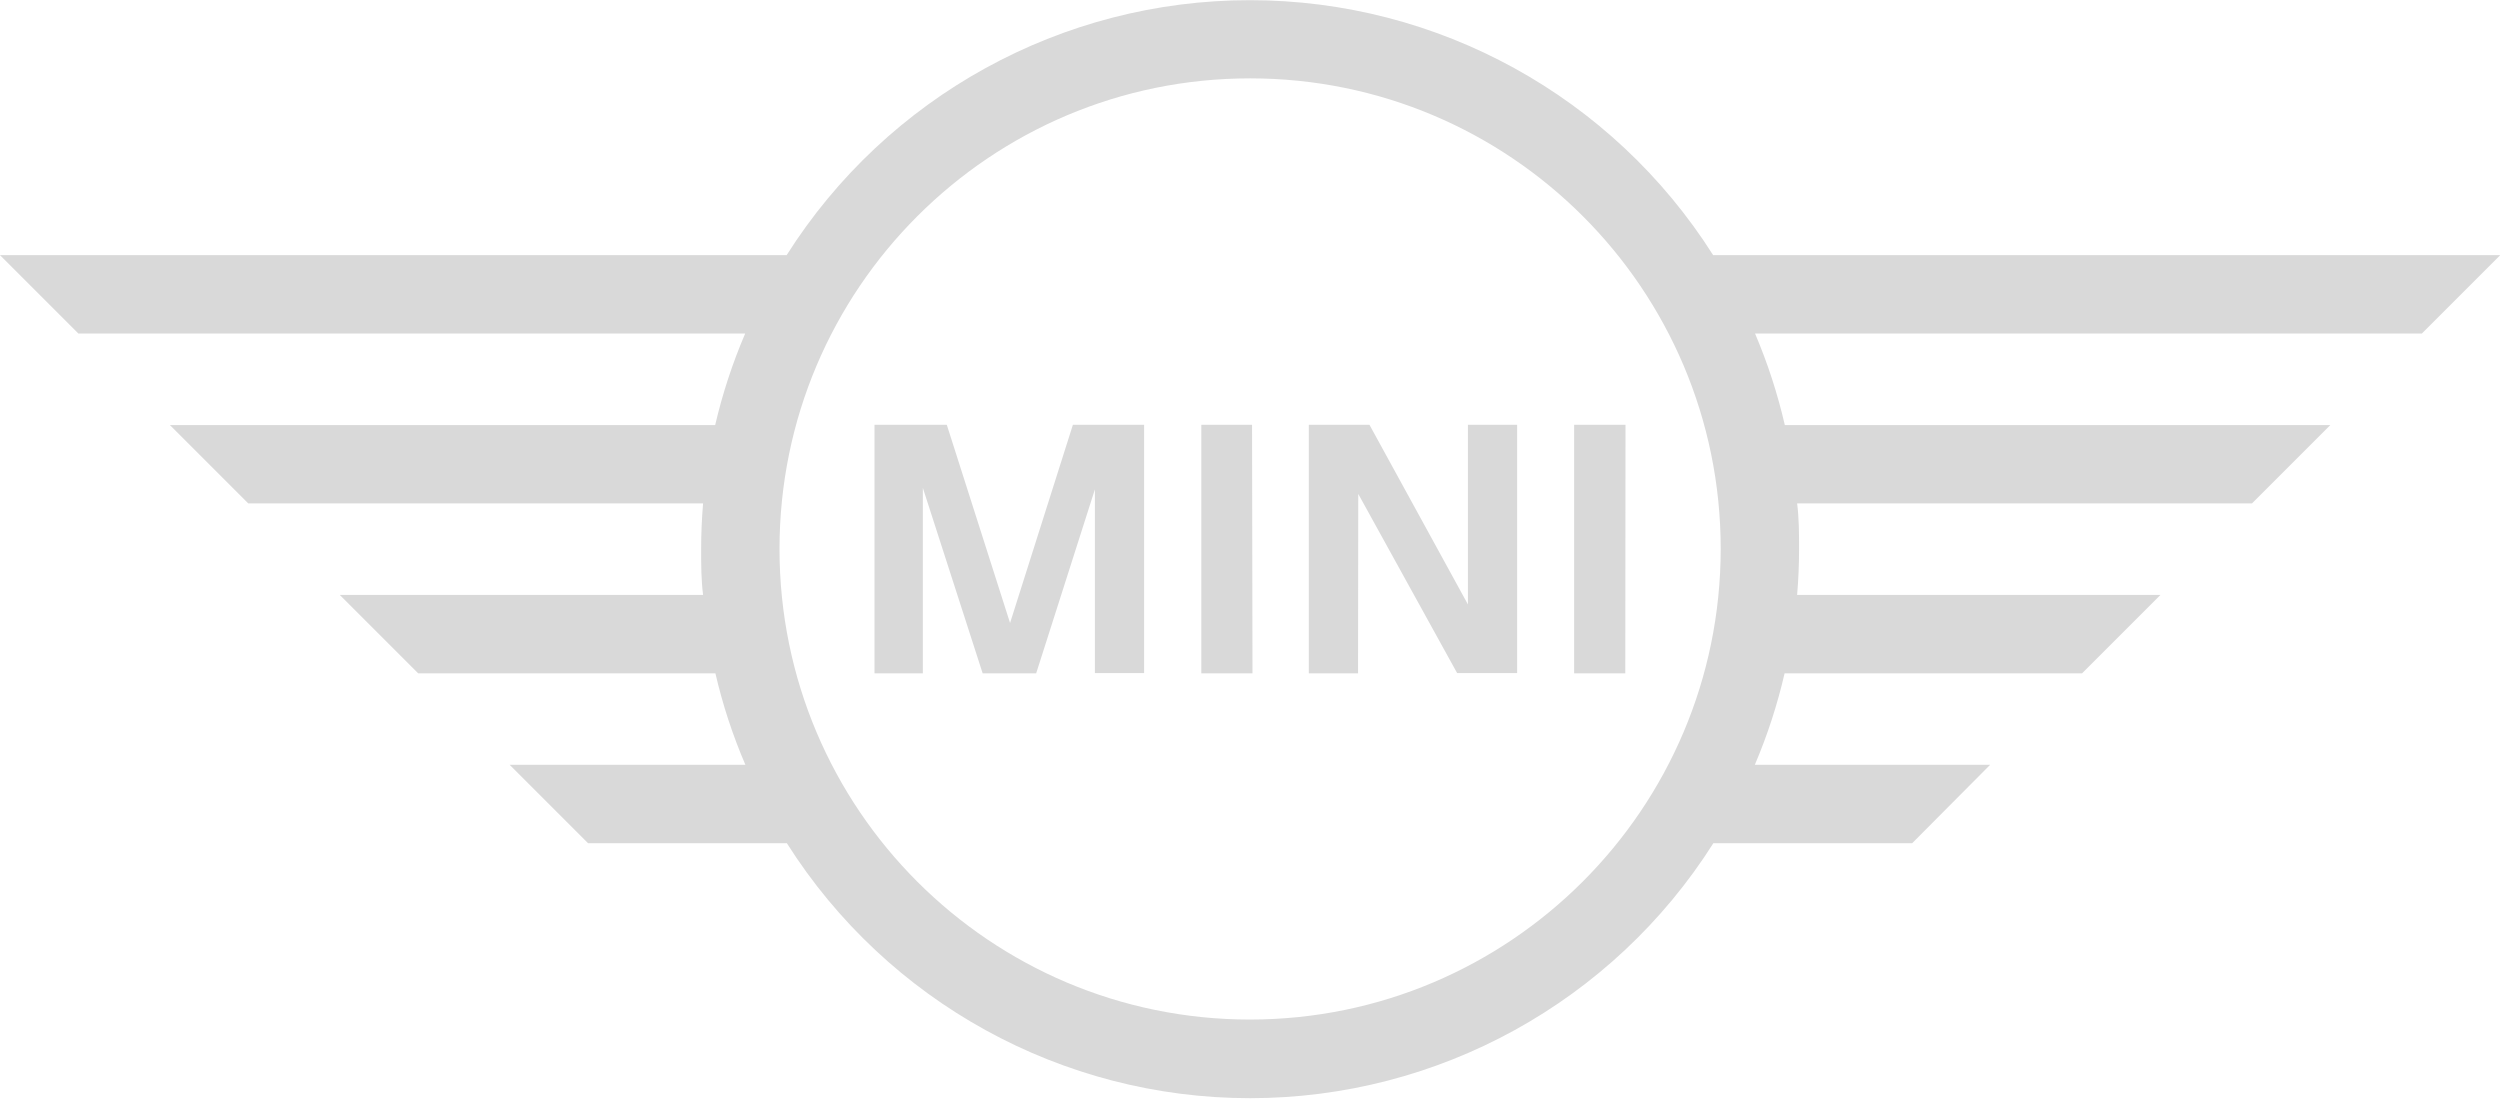
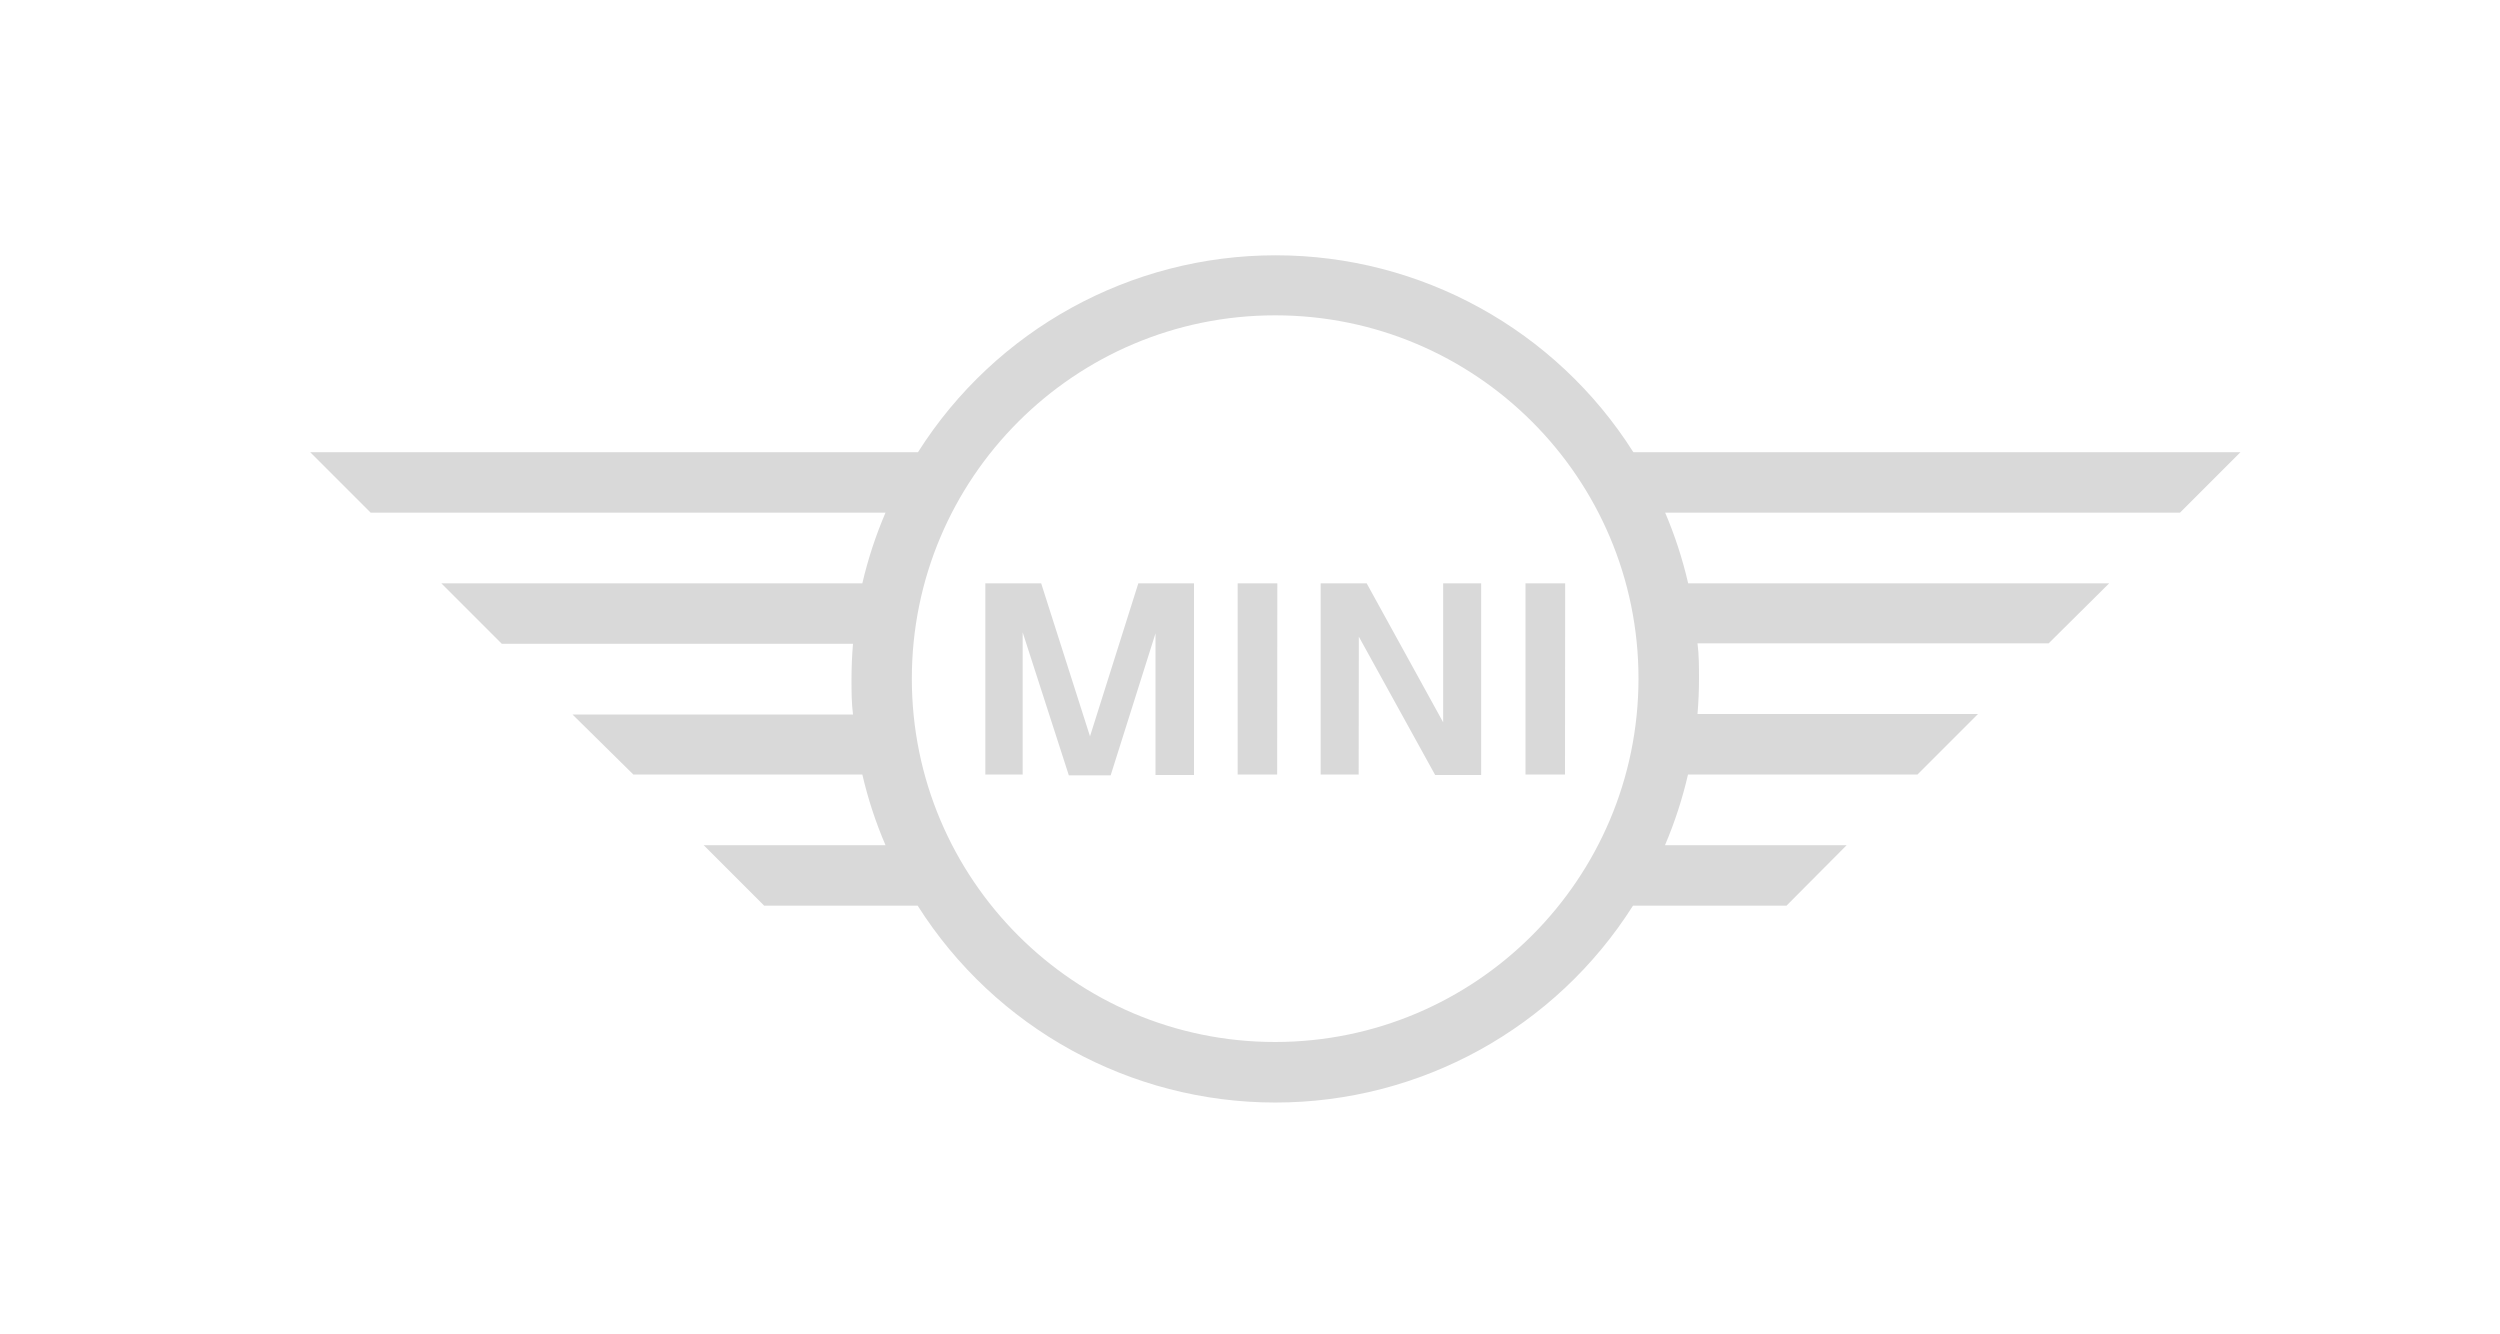
- <svg xmlns="http://www.w3.org/2000/svg" viewBox="0 0 115.81 50.87">
+ <svg xmlns="http://www.w3.org/2000/svg" viewBox="0 0 150 80">
  <defs>
    <style>.cls-1{opacity:0.15;}.cls-2{fill:#010101;}</style>
  </defs>
-   <g id="Layer_2" data-name="Layer 2">
-     <g id="Layer_1-2" data-name="Layer 1">
-       <g class="cls-1">
-         <path class="cls-2" d="M42.75,31.19H40.51V19.68h3.35l2.93,9.18,2.91-9.18H53v11.5H50.72V22.67L48,31.19H45.52L42.75,22.6Zm15.27,0H55.65V19.68H58Zm4.89,0H60.63V19.68h2.81L68,28V19.68h2.28v11.5H67.5l-4.58-8.3Zm12.38,0H72.92V19.68H75.3Zm16.9,4.24H81.29a25.27,25.27,0,0,0,1.38-4.24H96.45l3.63-3.63H83.25c.06-.7.09-1.41.09-2.12s0-1.42-.09-2.12h21.07l3.63-3.63H82.68a25.4,25.4,0,0,0-1.38-4.24h30.89l3.63-3.63H79.36a25.4,25.4,0,0,0-42.92,0H0l3.63,3.63H34.52a25.37,25.37,0,0,0-1.39,4.24H7.87l3.63,3.63H32.57c-.06.7-.09,1.41-.09,2.12s0,1.42.09,2.12H15.74l3.63,3.63H33.14a25,25,0,0,0,1.39,4.24H23.61l3.63,3.63h9.21a25.4,25.4,0,0,0,42.92,0h9.21ZM57.91,47.23a21.8,21.8,0,1,1,21.8-21.8,21.82,21.82,0,0,1-21.8,21.8" />
-       </g>
+   <g id="Layer_1" data-name="Layer 1">
+     <g class="cls-1">
+       <path class="cls-2" d="M61.36,46.47H59.12V35h3.35l2.93,9.18L68.3,35h3.34v11.5H69.33V38l-2.69,8.52H64.13l-2.77-8.58Zm15.27,0H74.26V35h2.38Zm4.89,0H79.24V35H82l4.59,8.34V35h2.28v11.5H86.11l-4.58-8.3Zm12.38,0H91.53V35h2.38Zm16.9,4.24H99.9a25.27,25.27,0,0,0,1.38-4.24h13.77l3.63-3.63H101.85c.06-.7.09-1.41.09-2.12s0-1.42-.09-2.12h21.07L126.55,35H101.29a25.4,25.4,0,0,0-1.38-4.24h30.89l3.63-3.63H98a25.4,25.4,0,0,0-42.92,0H18.61l3.63,3.63H53.13A25.37,25.37,0,0,0,51.74,35H26.48l3.63,3.63H51.18c-.06.7-.09,1.41-.09,2.12s0,1.42.09,2.12H34.35L38,46.47H51.74a25,25,0,0,0,1.39,4.24H42.22l3.63,3.63h9.21a25.4,25.4,0,0,0,42.92,0h9.21ZM76.51,62.52a21.8,21.8,0,1,1,21.8-21.8,21.82,21.82,0,0,1-21.8,21.8" />
    </g>
  </g>
</svg>
